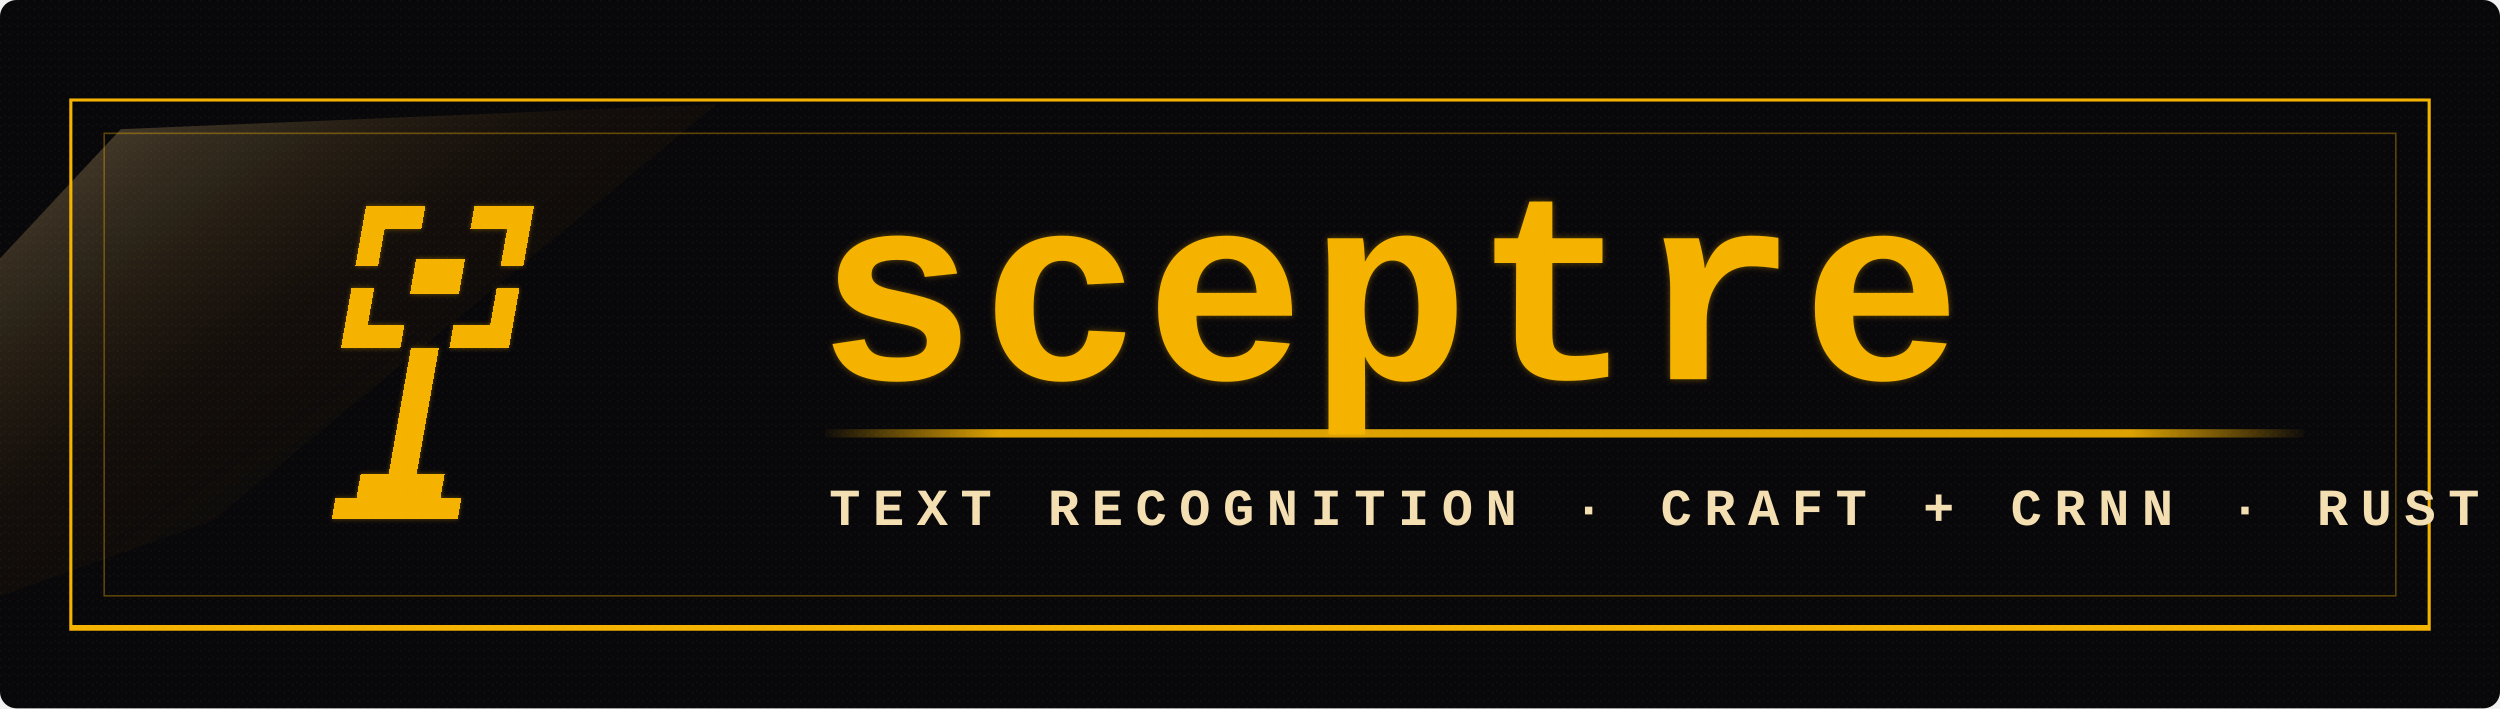
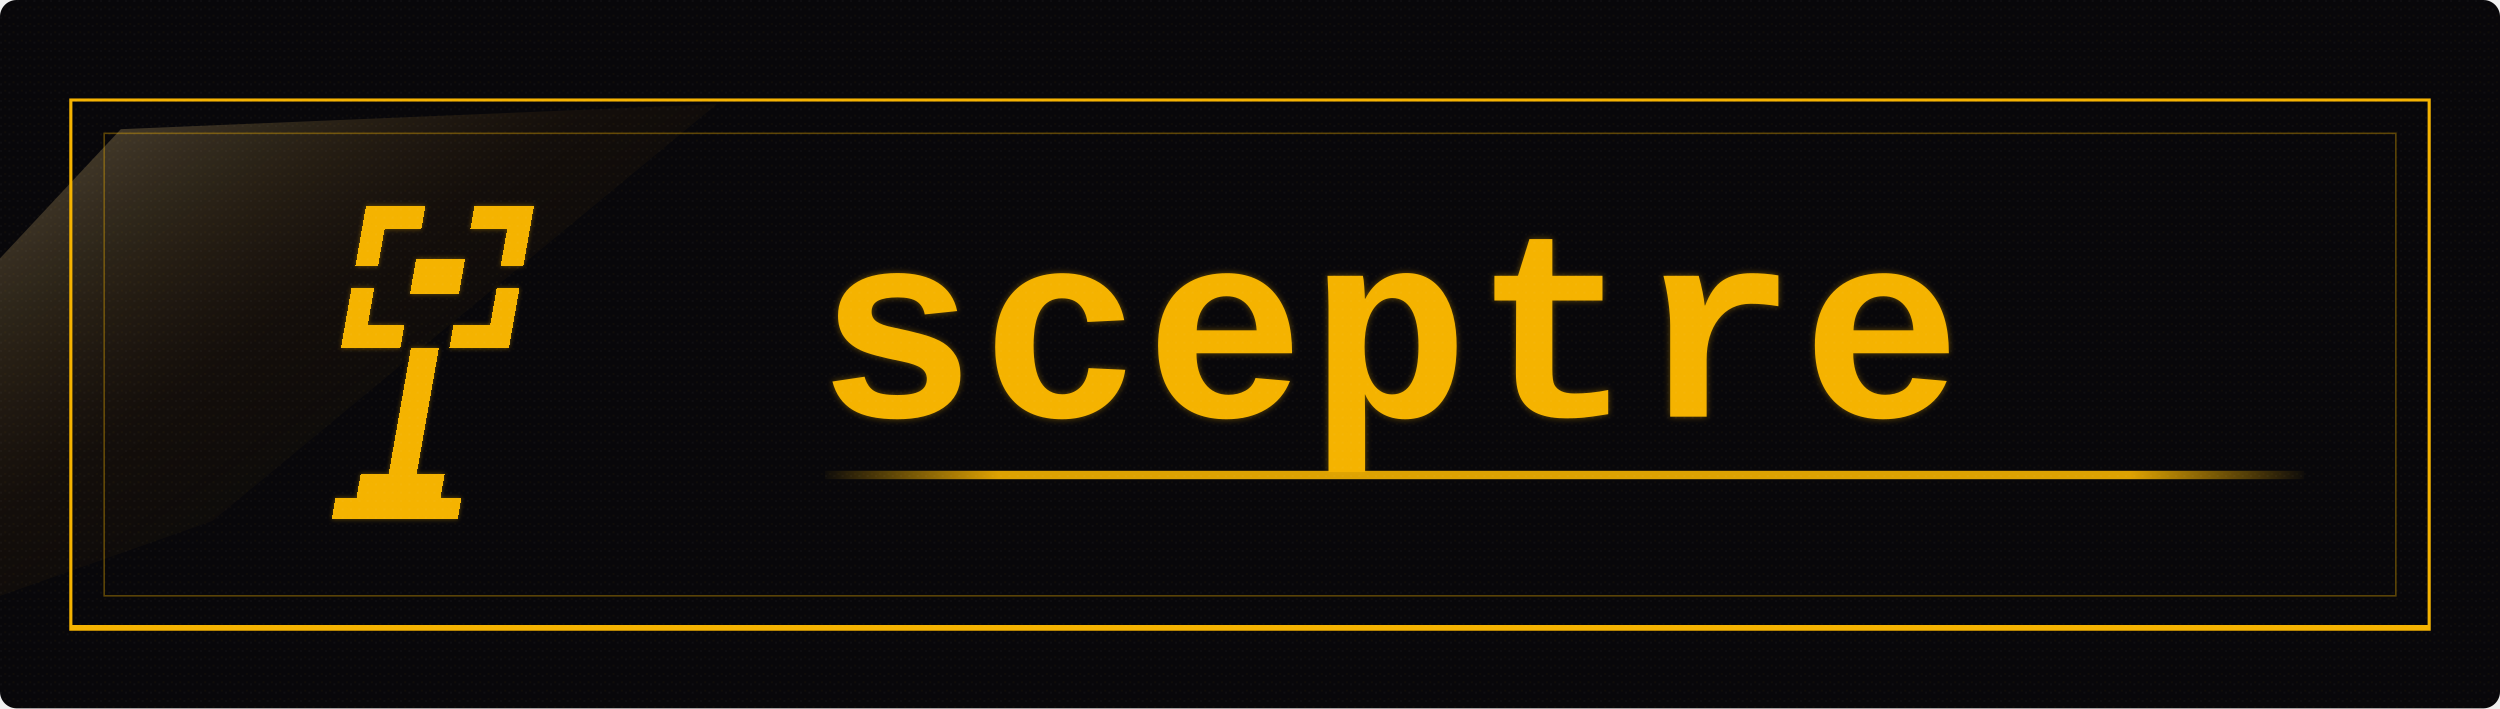
- <svg xmlns="http://www.w3.org/2000/svg" viewBox="0 0 1200 340" width="1200" height="340" role="img" aria-label="sceptre - EasyOCR reimagined in Rust">
+ <svg xmlns="http://www.w3.org/2000/svg" viewBox="0 0 1200 340" width="1200" height="340" role="img" aria-label="sceptre">
  <defs>
    <linearGradient id="warmBeam" x1="0" y1="0" x2="1" y2="1">
      <stop offset="0%" stop-color="#ffe6a3" stop-opacity="0.32" />
      <stop offset="42%" stop-color="#8a5a12" stop-opacity="0.09" />
      <stop offset="100%" stop-color="#000000" stop-opacity="0" />
    </linearGradient>
    <linearGradient id="amberRule" x1="0" y1="0" x2="1" y2="0">
      <stop offset="0%" stop-color="#f5b301" stop-opacity="0" />
      <stop offset="12%" stop-color="#f5b301" stop-opacity="0.9" />
      <stop offset="88%" stop-color="#f5b301" stop-opacity="0.9" />
      <stop offset="100%" stop-color="#f5b301" stop-opacity="0" />
    </linearGradient>
    <filter id="amberLift" x="-25%" y="-35%" width="150%" height="170%">
      <feDropShadow dx="6" dy="7" stdDeviation="0" flood-color="#1c1200" flood-opacity="0.9" />
      <feDropShadow dx="0" dy="0" stdDeviation="1.6" flood-color="#f5b301" flood-opacity="0.4" />
    </filter>
    <pattern id="grain" width="4" height="4" patternUnits="userSpaceOnUse">
      <rect width="1" height="1" fill="#ffffff" opacity="0.06" />
      <rect x="2" y="3" width="1" height="1" fill="#f5b301" opacity="0.07" />
    </pattern>
    <clipPath id="clip">
      <rect width="1200" height="340" rx="8" />
    </clipPath>
  </defs>
  <g clip-path="url(#clip)">
    <rect width="1200" height="340" fill="#08070a" />
    <path d="M58 62L344 50L102 250L0 286L0 124Z" fill="url(#warmBeam)" />
    <path d="M34 48H1166V302H34Z" fill="none" stroke="#f5b301" stroke-width="1.5" />
    <path d="M50 64H1150V286H50Z" fill="none" stroke="#f5b301" stroke-width="0.75" opacity="0.36" />
    <g transform="translate(96 62) scale(0.84)">
      <g transform="translate(128 128) skewX(-10) translate(-128 -128)" filter="url(#amberLift)" shape-rendering="crispEdges" fill="#f5b301">
        <rect x="80" y="44" width="34" height="13" />
        <rect x="80" y="44" width="13" height="34" />
        <rect x="142" y="44" width="34" height="13" />
        <rect x="163" y="44" width="13" height="34" />
        <rect x="80" y="112" width="34" height="13" />
        <rect x="80" y="91" width="13" height="34" />
        <rect x="142" y="112" width="34" height="13" />
        <rect x="163" y="91" width="13" height="34" />
        <rect x="114" y="74" width="28" height="20" />
        <rect x="120" y="125" width="16" height="72" />
        <rect x="104" y="197" width="48" height="14" />
        <rect x="92" y="211" width="72" height="12" />
      </g>
    </g>
-     <text x="392" y="182" fill="#f5b301" filter="url(#amberLift)" font-family="'Courier New', ui-monospace, monospace" font-size="128" font-weight="700" letter-spacing="2">sceptre</text>
-     <rect x="396" y="206" width="710" height="4" fill="url(#amberRule)" />
-     <text x="398" y="252" fill="#f4dfb2" font-family="'Courier New', ui-monospace, monospace" font-size="25" font-weight="700" letter-spacing="6">TEXT RECOGNITION · CRAFT + CRNN · RUST</text>
+     <text x="392" y="200" fill="#f5b301" filter="url(#amberLift)" font-family="'Courier New', ui-monospace, monospace" font-size="128" font-weight="700" letter-spacing="2">sceptre</text>
+     <rect x="396" y="226" width="710" height="4" fill="url(#amberRule)" />
    <rect x="34" y="300" width="1132" height="2" fill="#f5b301" />
    <rect width="1200" height="340" fill="url(#grain)" opacity="0.42" />
  </g>
</svg>
